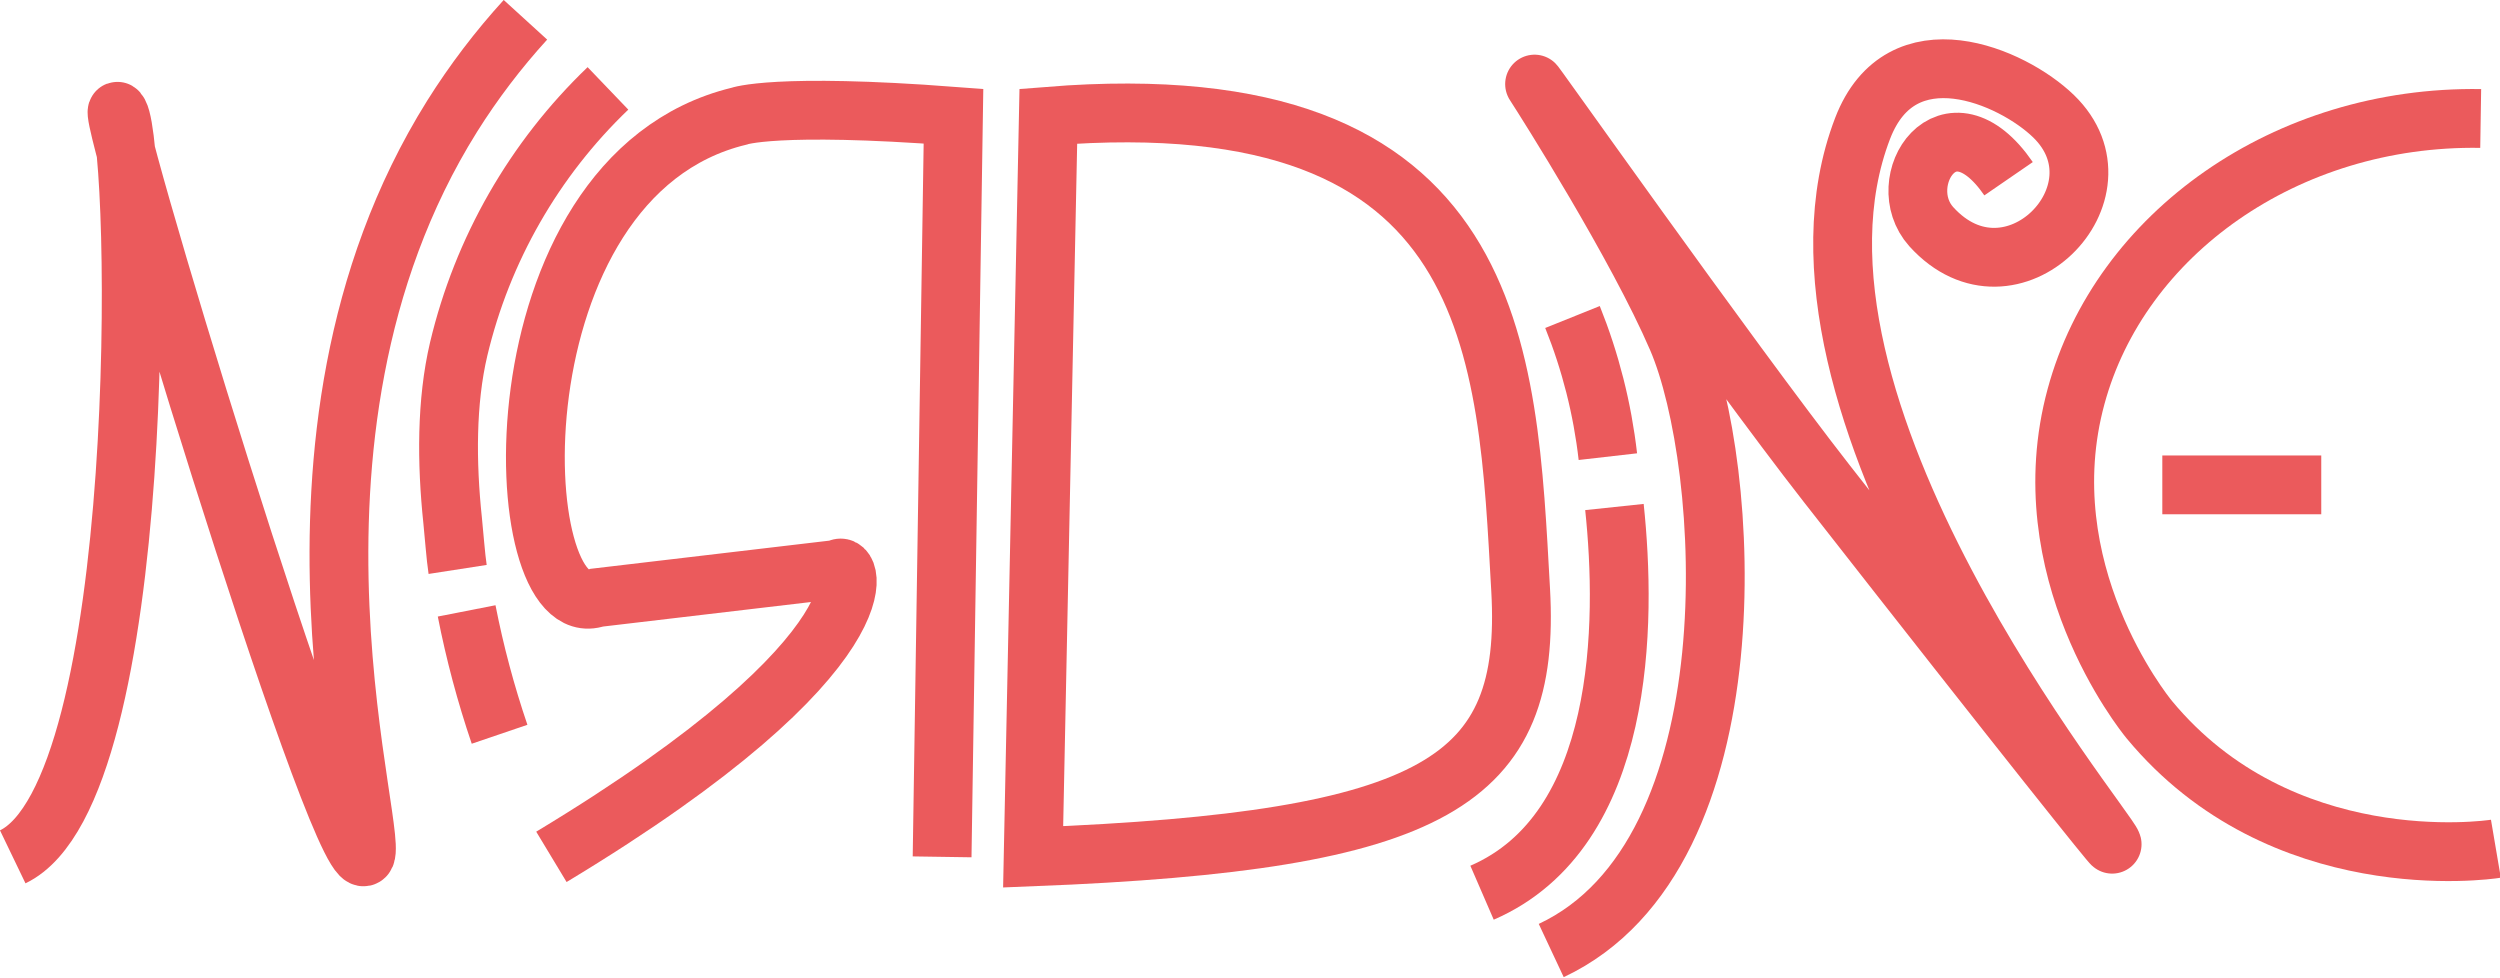
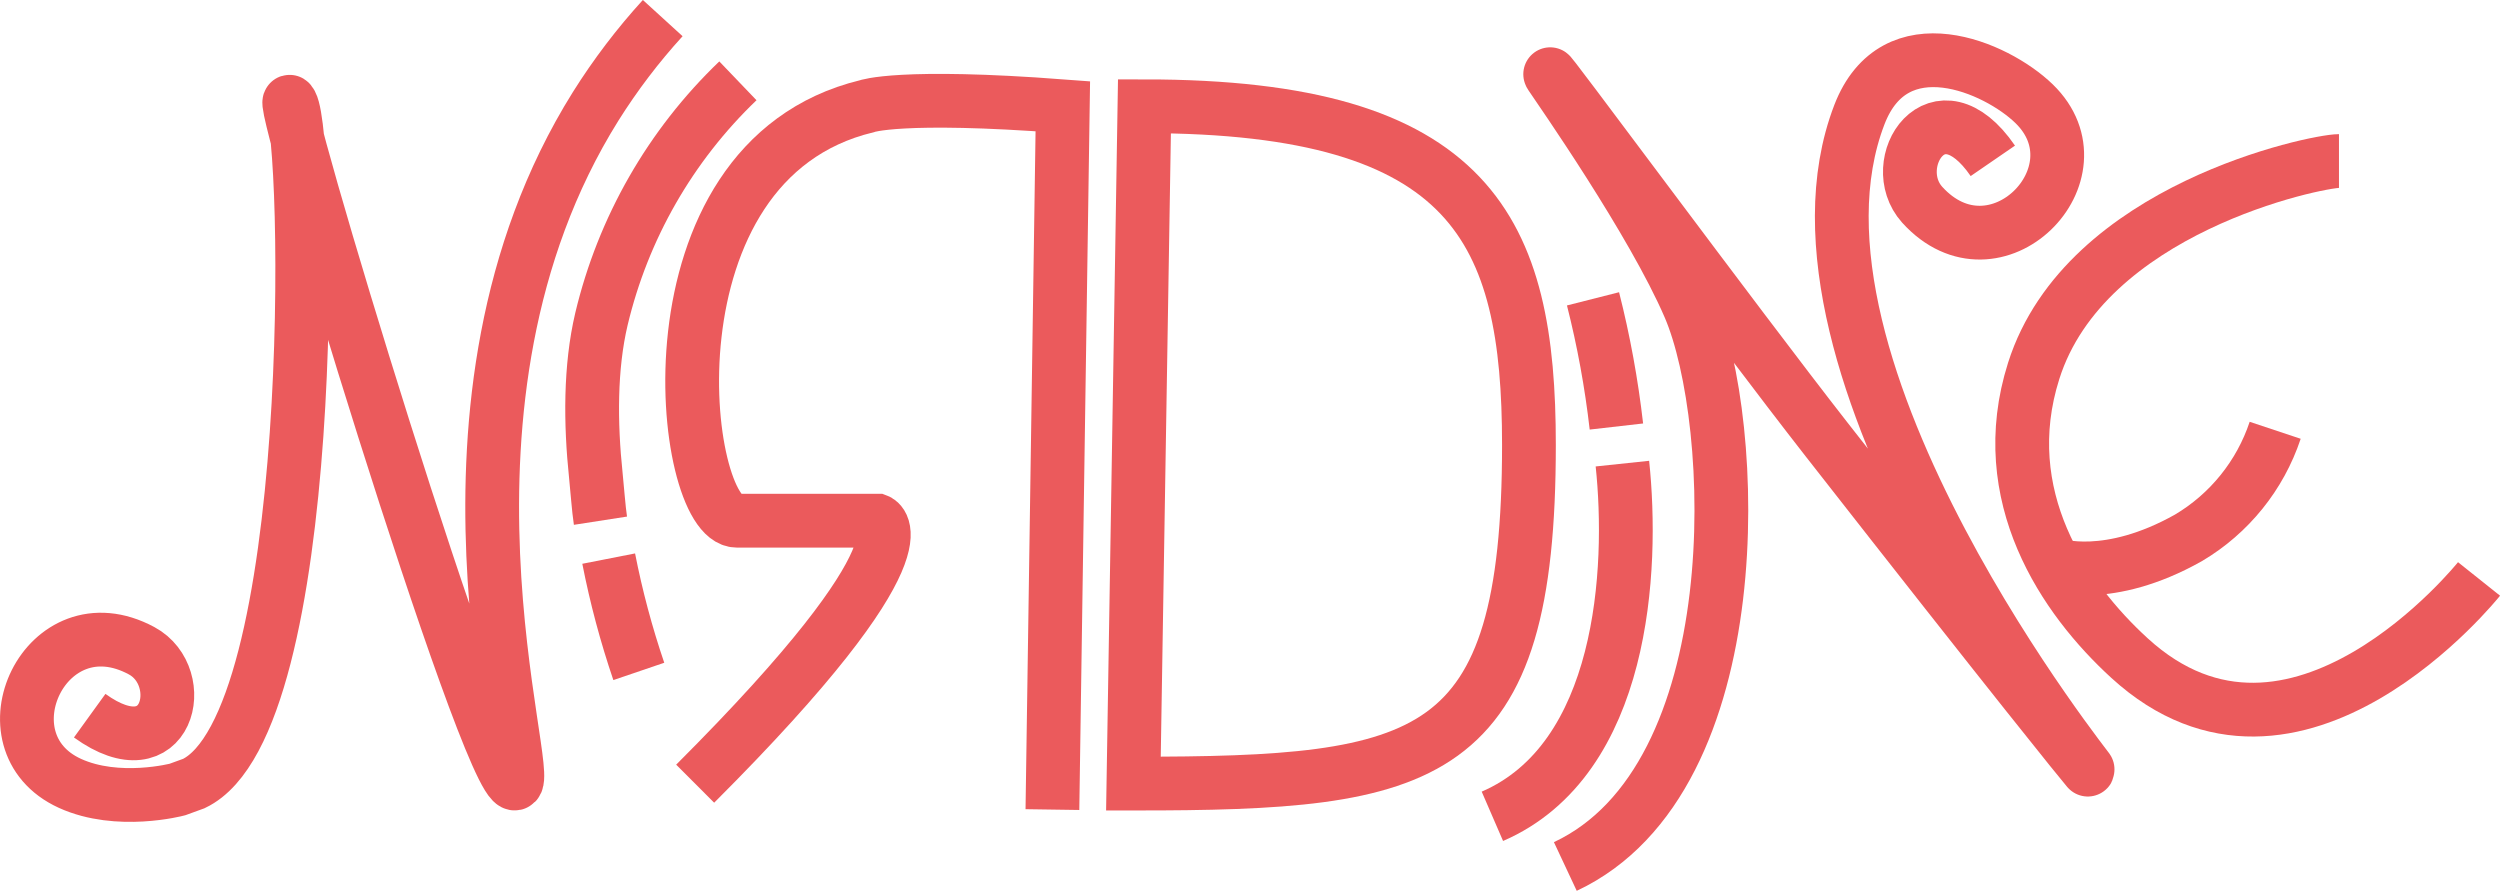
- <svg xmlns="http://www.w3.org/2000/svg" id="Layer_1" data-name="Layer 1" viewBox="0 0 255.12 99.71">
+ <svg xmlns="http://www.w3.org/2000/svg" viewBox="0 0 279 99.41">
  <defs>
    <style>.cls-1{fill:none;stroke:#eb5a5c;stroke-miterlimit:10;stroke-width:6px;}</style>
  </defs>
-   <path class="cls-1" d="M118.6,337.7c13.94-6.71,13-71.91,10.84-75.88-2.67-4.86,22,76.52,25,75.88,2.26-.47-11.76-42.38,9-75.58a69.31,69.31,0,0,1,7.48-9.84" transform="translate(-117.3 -250.26)" />
-   <path class="cls-1" d="M164,308.37c-.2-1.29-.37-3.68-.51-5-.62-5.9-.65-12.11.62-17.5a54.21,54.21,0,0,1,15.23-26.59" transform="translate(-117.3 -250.26)" />
-   <path class="cls-1" d="M168.28,325.19a97.17,97.17,0,0,1-3.36-12.59" transform="translate(-117.3 -250.26)" />
-   <path class="cls-1" d="M213.44,337.7l1.16-75.58c-18.19-1.38-21.89,0-21.89,0-25.54,6.2-23.82,52.38-14.49,49.13l24.58-2.9c1.42-1.36,5.8,8.22-29.23,29.35" transform="translate(-117.3 -250.26)" />
-   <path class="cls-1" d="M222.73,337.7l1.55-75.58c46.26-3.71,46.84,24.16,48.2,48.36C273.57,330,264,336.07,222.73,337.7Z" transform="translate(-117.3 -250.26)" />
-   <path class="cls-1" d="M282.05,302c1.25,11.83,1.17,33-13.51,39.36" transform="translate(-117.3 -250.26)" />
-   <path class="cls-1" d="M277.77,282.61a54.92,54.92,0,0,1,3.61,14.25" transform="translate(-117.3 -250.26)" />
-   <path class="cls-1" d="M322.27,268.5c-6.12-8.9-12,.31-7.89,4.89,8.14,9,20.48-3.52,12.48-11.27-4.24-4.11-15.54-9-19.48,1.23-10.84,28.18,24.9,71.26,25.46,73.06.07.22-8-9.8-29.13-36.81C293.61,286.67,272.23,256.36,274,259c.92,1.41,10.34,16.26,14.45,25.81,5.49,12.74,8.13,52.61-12.85,62.45" transform="translate(-117.3 -250.26)" />
-   <path class="cls-1" d="M372,336.87c-1,.17-21.92,3.05-35.36-13.16-.62-.75-12.29-15.31-7.48-33,4.49-16.56,21.41-28.67,41.29-28.36" transform="translate(-117.3 -250.26)" />
-   <line class="cls-1" x1="236.88" y1="49.48" x2="220.66" y2="49.48" />
+   <g id="Layer_1" data-name="Layer 1">
+     <path class="cls-1" d="M163,308.37c-.2-1.29-.37-3.68-.51-5-.62-5.9-.65-12.11.62-17.5a54.21,54.21,0,0,1,15.23-26.59" transform="translate(-95.99 -250.26)" />
+     <path class="cls-1" d="M167.28,325.19a97.17,97.17,0,0,1-3.36-12.59" transform="translate(-95.99 -250.26)" />
+     <path class="cls-1" d="M213.44,340.61l1.16-78.49c-18.19-1.38-21.89,0-21.89,0-25.54,6.2-20.78,46.25-14.49,46.25l15.7,0s6.56,2.45-20.35,29.35" transform="translate(-95.99 -250.26)" />
+     <path class="cls-1" d="M277.05,302c1.25,11.83.17,33-14.51,39.36" transform="translate(-95.99 -250.26)" />
+     <path class="cls-1" d="M273.77,283.61a107.38,107.38,0,0,1,2.61,14.25" transform="translate(-95.99 -250.26)" />
+     <path class="cls-1" d="M318.39,268.21c-6.12-8.91-12,.3-7.89,4.89,8.15,9,20.48-3.52,12.49-11.27-4.24-4.11-15.55-9-19.49,1.22-10.84,28.19,26.7,74.5,25.46,73.07-.66-.77-8-9.81-29.12-36.81-10.11-12.93-32.49-43.24-30.76-40.61.93,1.4,11.34,16.26,15.45,25.81,5.49,12.74,7.14,52.61-13.85,62.45" transform="translate(-95.99 -250.26)" />
+     <path class="cls-1" d="M372.65,314.87s-20.52,25.74-39,8.84c-7.29-6.66-15.12-18.12-10.7-32.06,5.75-18.14,31.55-23.42,34.07-23.42" transform="translate(-95.99 -250.26)" />
+     <path class="cls-1" d="M106,330.13c8.76,6.33,11.23-4.33,5.79-7.25-10.7-5.76-18.11,10.18-8,14.8,5.37,2.45,12,.69,12,.69l1.84-.67c13.94-6.71,13-71.91,10.84-75.88-2.67-4.86,22,76.52,25,75.88,2.26-.47-11.76-42.38,9-75.58a69.31,69.31,0,0,1,7.48-9.84" transform="translate(-95.99 -250.26)" />
+     <path class="cls-1" d="M325.33,313.28s5.9,2.07,14.9-3a22.06,22.06,0,0,0,9.67-12" transform="translate(-95.99 -250.26)" />
+   </g>
+   <g id="Layer_4" data-name="Layer 4">
+     <path class="cls-1" d="M223.71,262.12l-1.23,75.59c33,0,44.14-2.2,44.14-37.8C266.62,276,260.37,262.12,223.71,262.12Z" transform="translate(-95.99 -250.26)" />
+   </g>
</svg>
